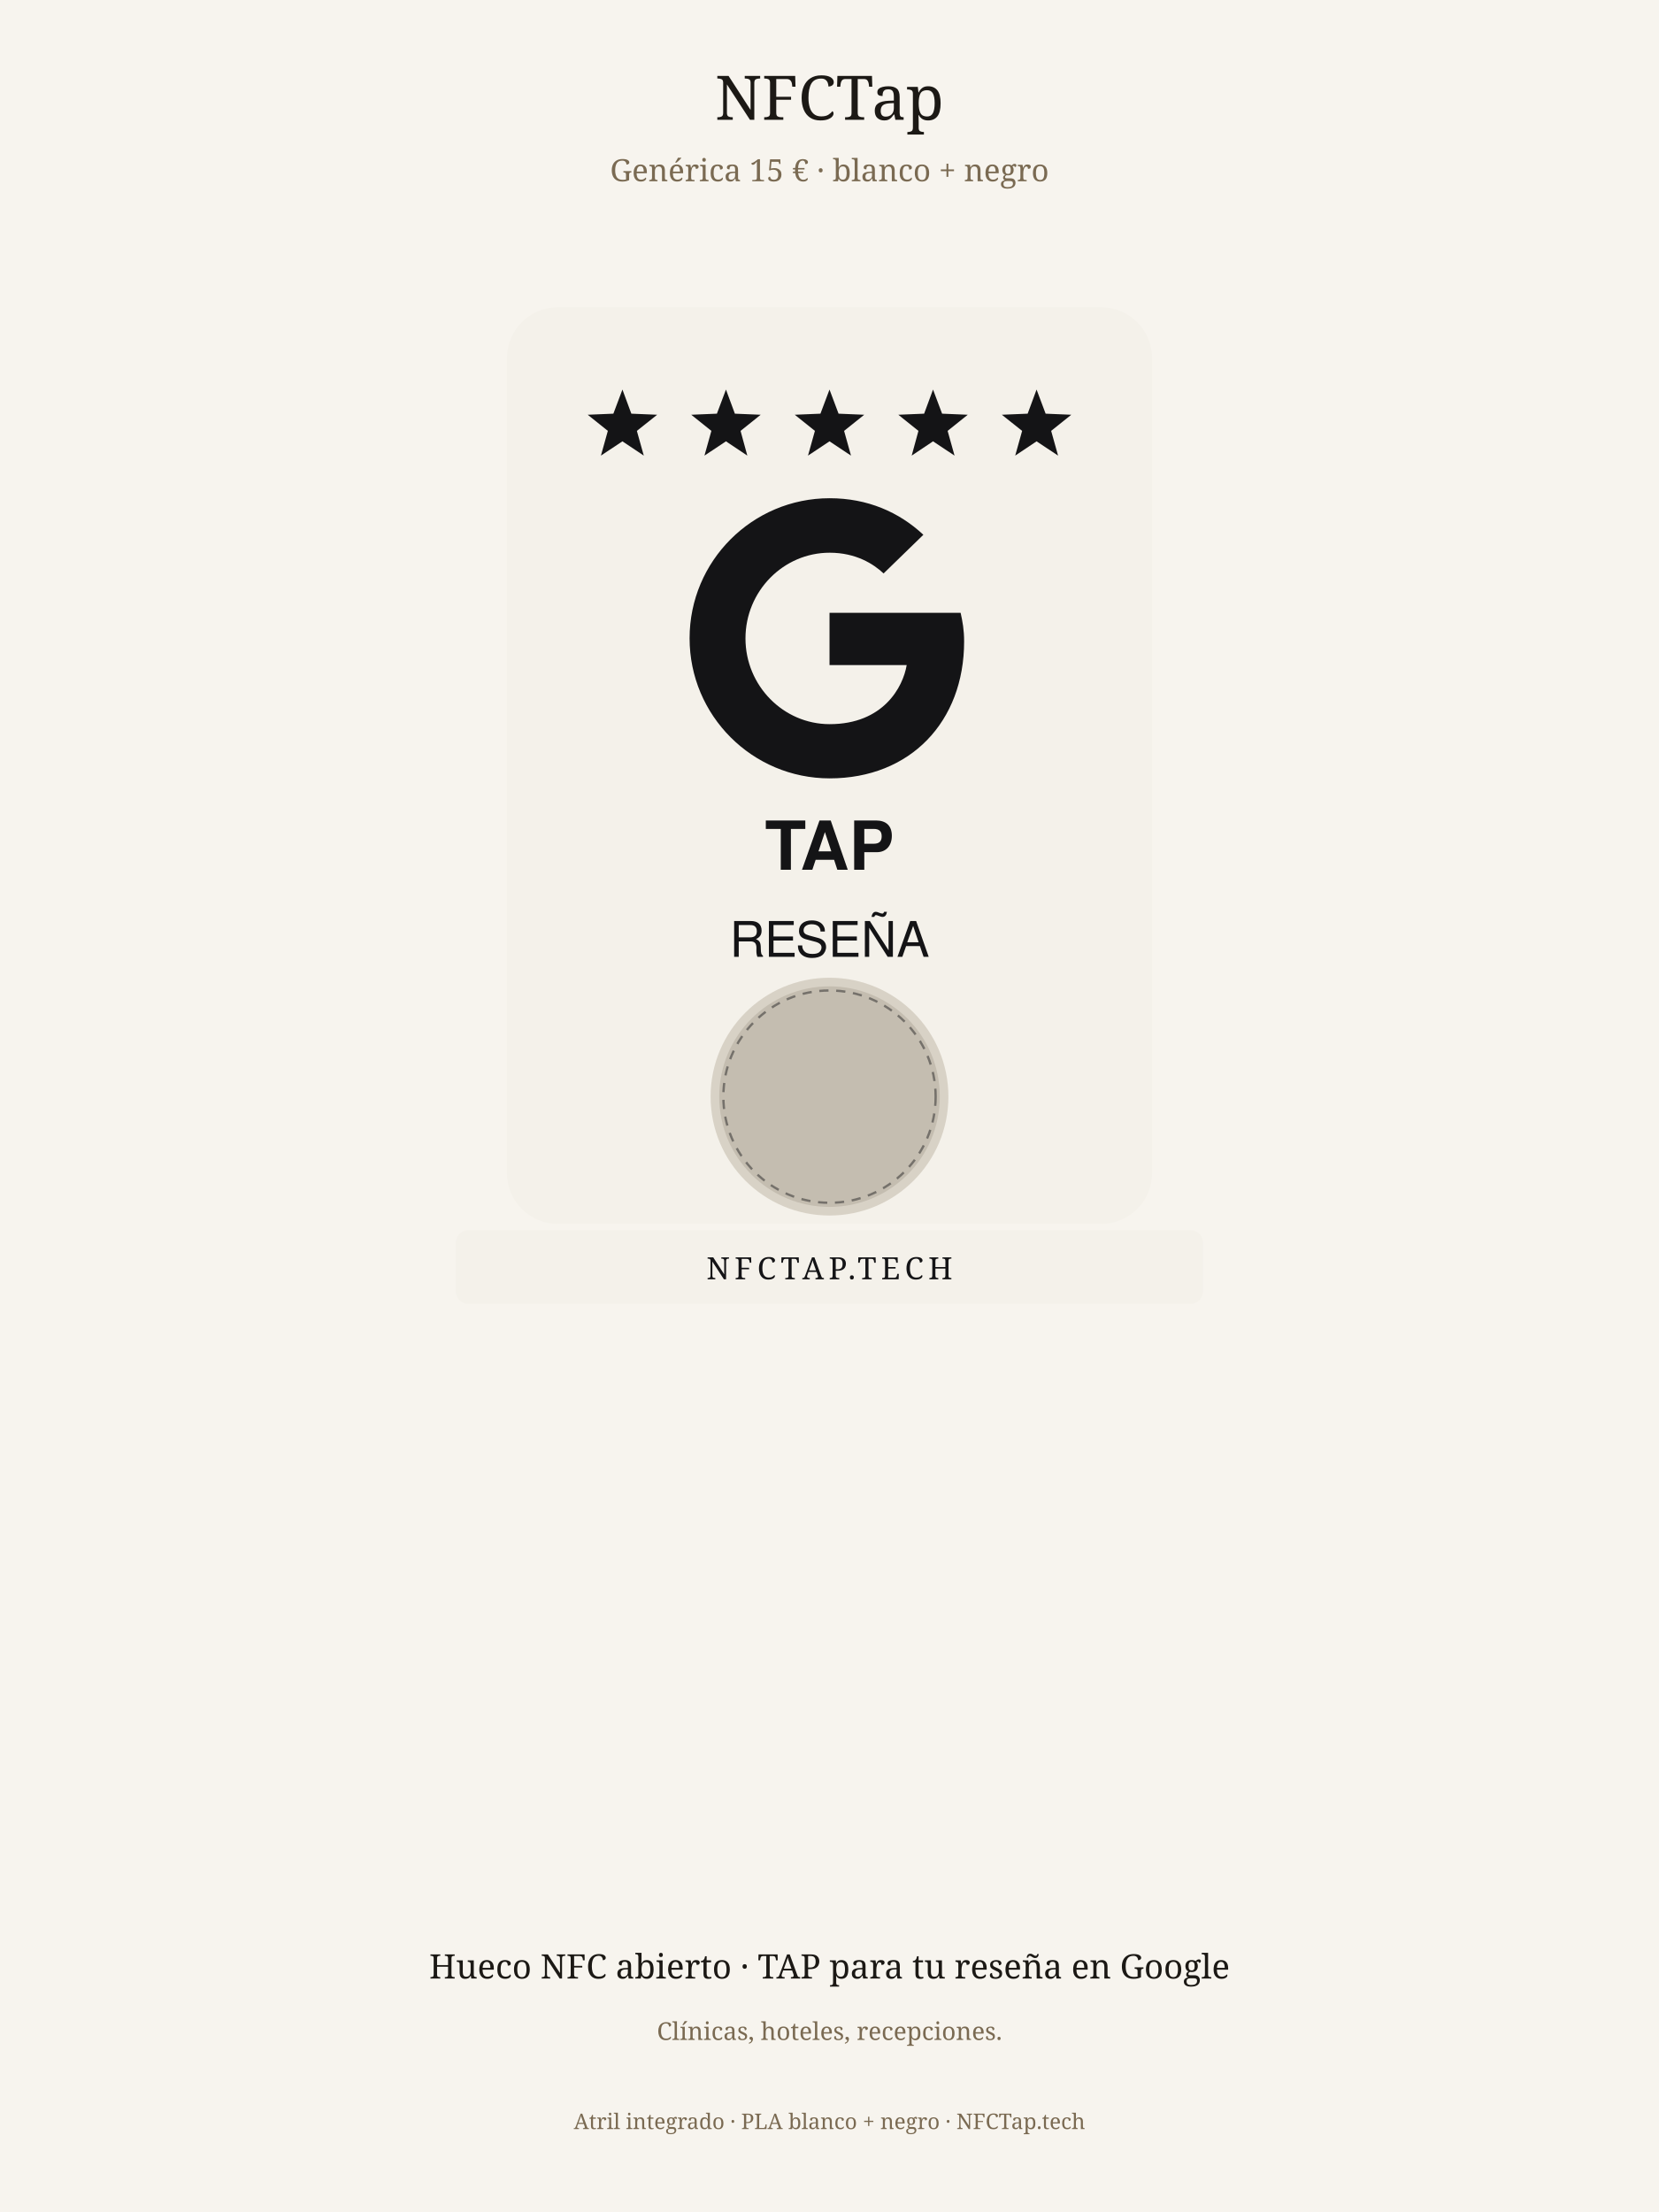
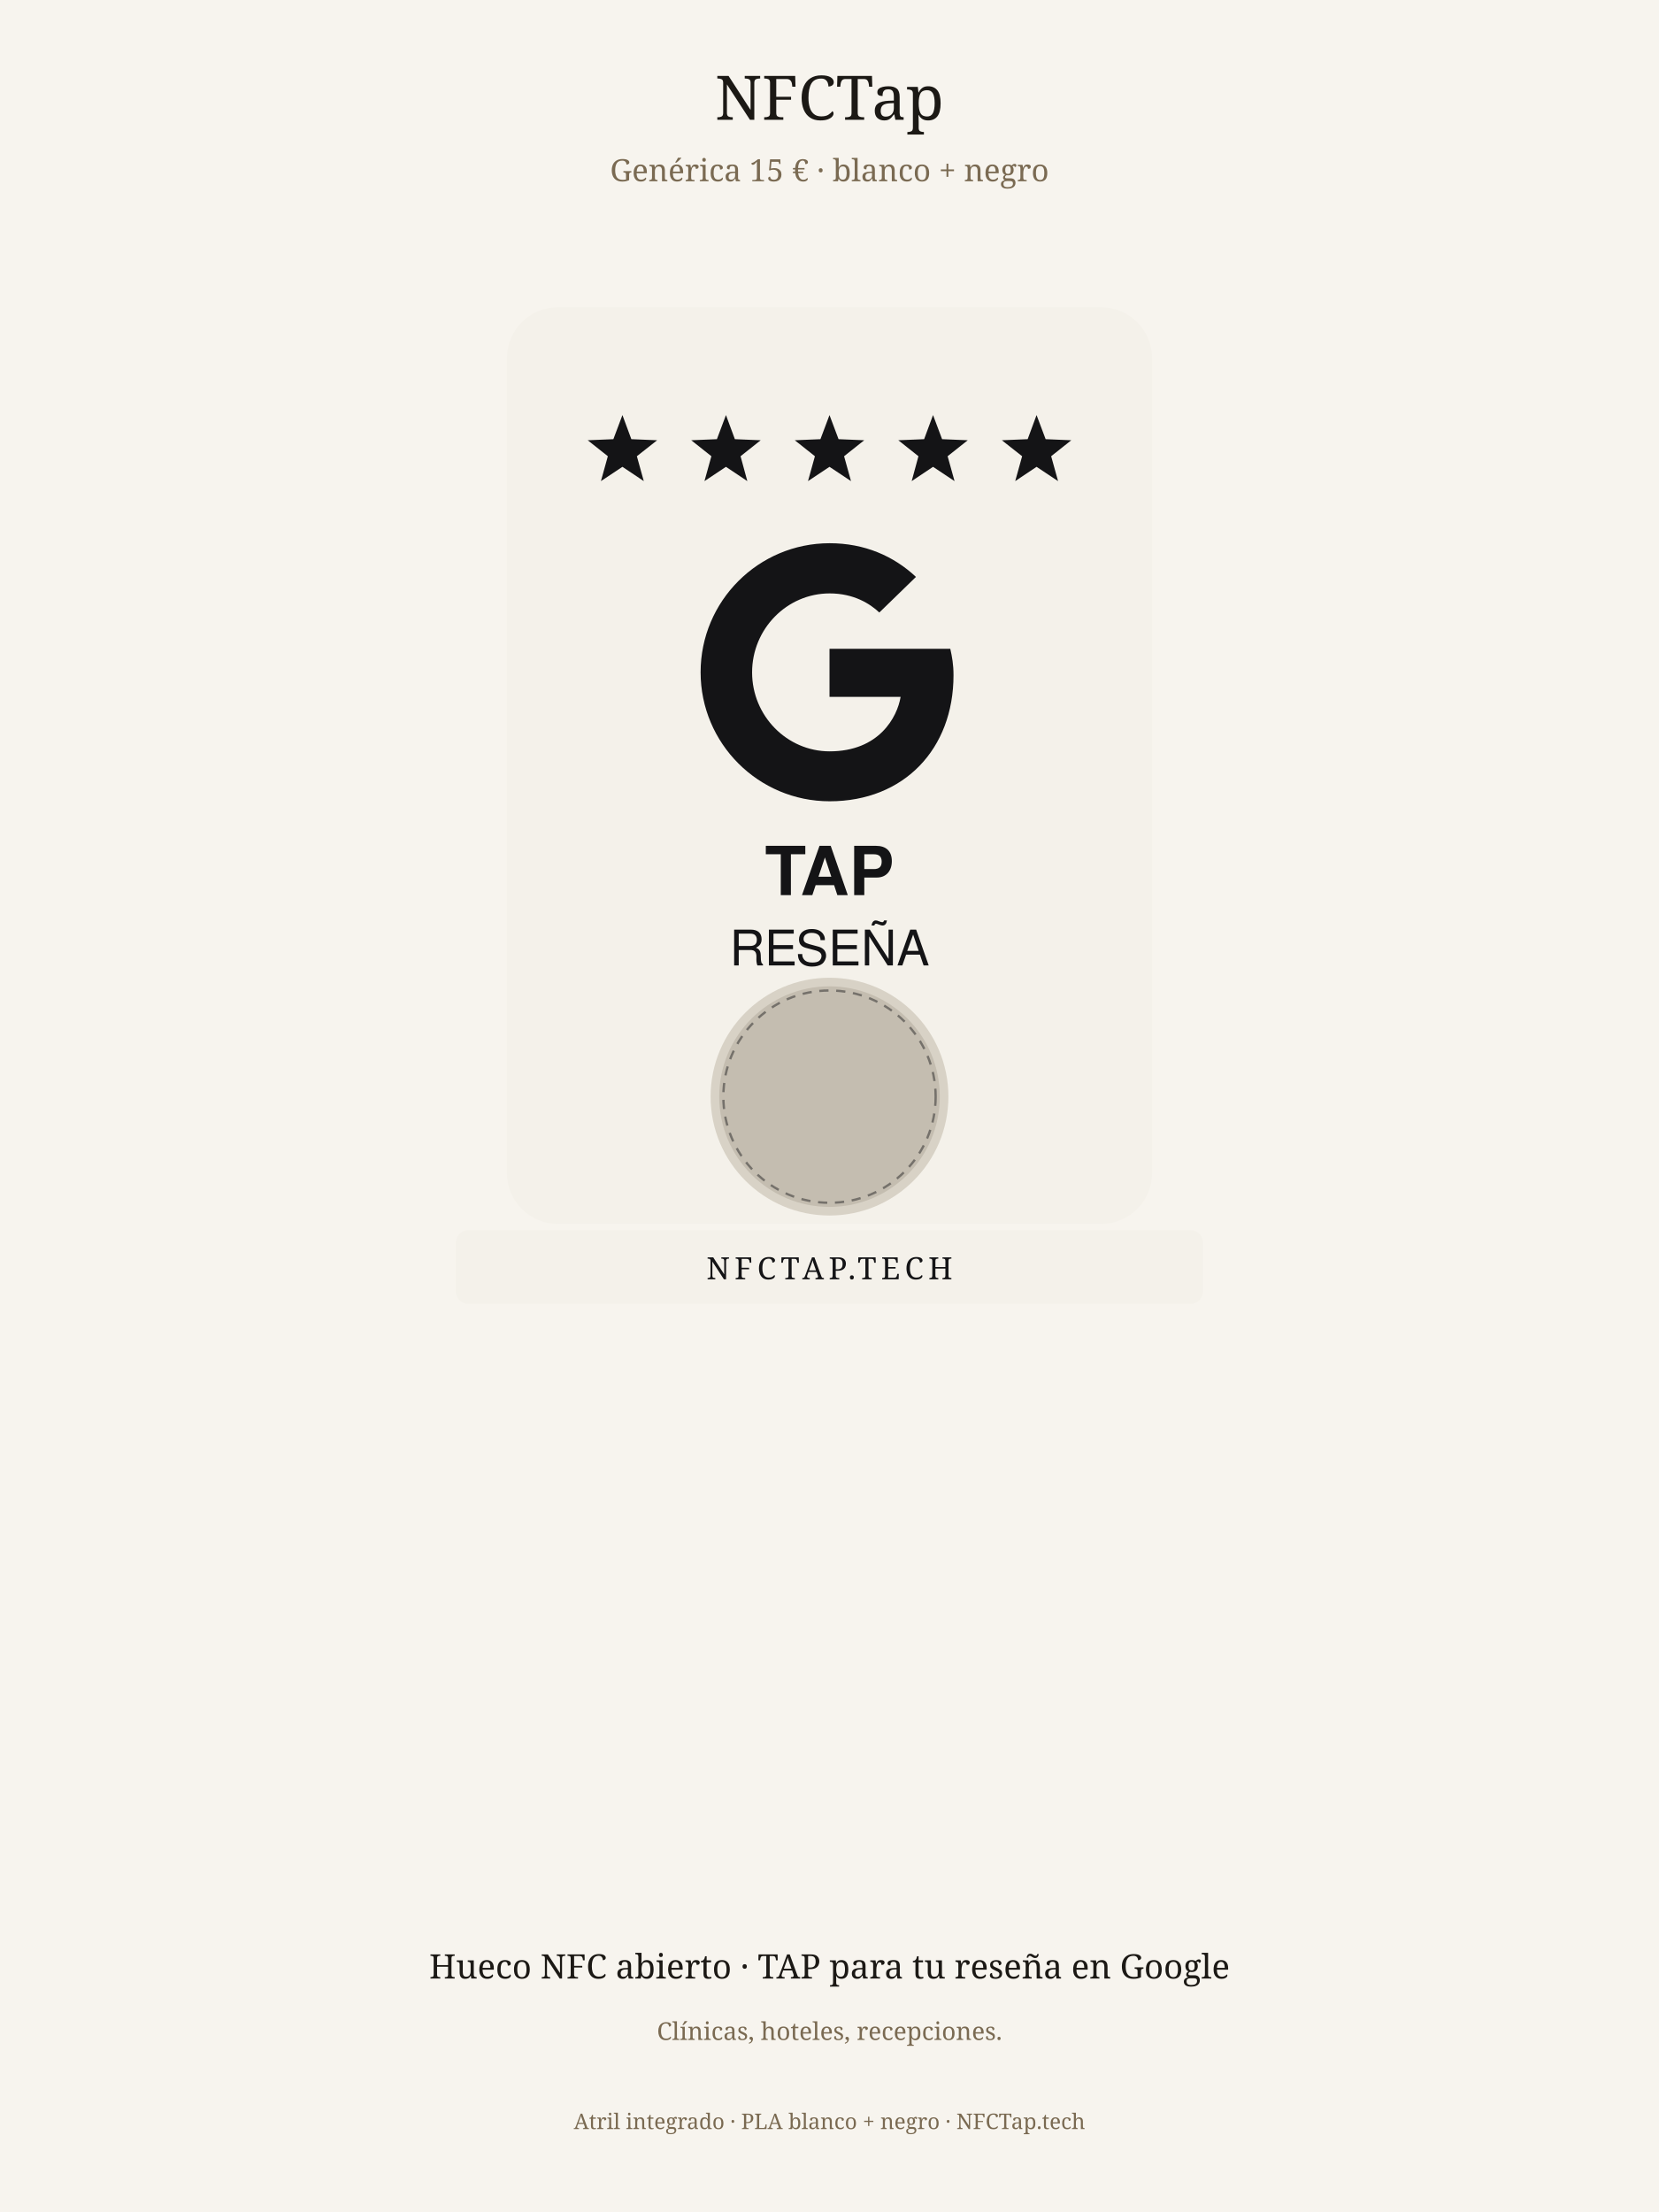
<svg xmlns="http://www.w3.org/2000/svg" viewBox="0 0 1080 1440" width="1080" height="1440">
  <rect width="1080" height="1440" fill="#F7F4EE" />
  <text x="540" y="78" text-anchor="middle" fill="#1C1915" font-family="Georgia, serif" font-size="40">NFCTap</text>
  <text x="540" y="118" text-anchor="middle" fill="#7A6A52" font-family="Georgia, serif" font-size="20">Genérica 15 € · blanco + negro</text>
  <rect x="330.0" y="200.0" width="420.0" height="596.8" rx="33.2" fill="#F4F1EA" />
-   <polygon points="405.2,253.6 411.0,269.3 427.8,270.0 414.6,280.5 419.1,296.6 405.2,287.3 391.2,296.6 395.7,280.5 382.6,270.0 399.3,269.3" fill="#141416" />
-   <polygon points="472.6,253.6 478.4,269.3 495.2,270.0 482.1,280.5 486.5,296.6 472.6,287.3 458.6,296.6 463.1,280.5 450.0,270.0 466.7,269.3" fill="#141416" />
-   <polygon points="540.0,253.6 545.9,269.3 562.6,270.0 549.5,280.5 554.0,296.6 540.0,287.3 526.0,296.6 530.5,280.5 517.4,270.0 534.1,269.3" fill="#141416" />
-   <polygon points="607.4,253.6 613.3,269.3 630.0,270.0 616.9,280.5 621.4,296.6 607.4,287.3 593.5,296.6 597.9,280.5 584.8,270.0 601.6,269.3" fill="#141416" />
-   <polygon points="674.8,253.6 680.7,269.3 697.4,270.0 684.3,280.5 688.8,296.6 674.8,287.3 660.9,296.6 665.4,280.5 652.2,270.0 669.0,269.3" fill="#141416" />
-   <g transform="translate(448.816 324.342) scale(10.13158)">
+   <polygon points="405.2,270.2 411.0,285.9 427.8,286.6 414.6,297.0 419.1,313.2 405.2,303.9 391.2,313.2 395.7,297.0 382.6,286.6 399.3,285.9" fill="#141416" />
+   <polygon points="472.6,270.2 478.4,285.9 495.2,286.6 482.1,297.0 486.5,313.2 472.6,303.9 458.6,313.2 463.1,297.0 450.0,286.6 466.7,285.9" fill="#141416" />
+   <polygon points="540.0,270.2 545.9,285.9 562.6,286.6 549.5,297.0 554.0,313.2 540.0,303.9 526.0,313.2 530.5,297.0 517.4,286.6 534.1,285.9" fill="#141416" />
+   <polygon points="607.4,270.2 613.3,285.9 630.0,286.6 616.9,297.0 621.4,313.2 607.4,303.9 593.5,313.2 597.9,297.0 584.8,286.6 601.6,285.9" fill="#141416" />
+   <polygon points="674.8,270.2 680.7,285.9 697.4,286.6 684.3,297.0 688.8,313.2 674.8,303.9 660.9,313.2 665.4,297.0 652.2,286.6 669.0,285.9" fill="#141416" />
+   <g transform="translate(456.000 353.632) scale(9.33333)">
    <path d="M9.001 10.71V7.362h8.424c.126.567.225 1.098.225 1.845 0 5.139-3.447 8.793-8.64 8.793-4.968 0-9-4.032-9-9s4.032-9 9-9c2.43 0 4.464.891 6.021 2.349l-2.556 2.484c-.648-.612-1.782-1.332-3.465-1.332-2.979 0-5.409 2.475-5.409 5.508s2.43 5.508 5.409 5.508c3.447 0 4.716-2.385 4.95-3.798H9.001v-.009z" fill="#141416" />
  </g>
-   <text x="540" y="566.2" text-anchor="middle" fill="#141416" font-family="Outfit, Helvetica, Arial, sans-serif" font-size="44" font-weight="700">TAP</text>
-   <text x="540" y="622.9" text-anchor="middle" fill="#141416" font-family="Outfit, Helvetica, Arial, sans-serif" font-size="32">RESEÑA</text>
+   <text x="540" y="582.7" text-anchor="middle" fill="#141416" font-family="Outfit, Helvetica, Arial, sans-serif" font-size="44" font-weight="700">TAP</text>
+   <text x="540" y="628.5" text-anchor="middle" fill="#141416" font-family="Outfit, Helvetica, Arial, sans-serif" font-size="32">RESEÑA</text>
  <circle cx="540" cy="713.9" r="77.4" fill="#d8d2c6" />
  <circle cx="540" cy="713.9" r="71.8" fill="#c4bdb0" />
  <circle cx="540" cy="713.9" r="69.1" fill="none" stroke="#141416" stroke-width="1.5" stroke-dasharray="6 5" opacity="0.45" />
  <rect x="296.8" y="800.8" width="486.3" height="48" rx="8" fill="#F4F1EA" />
  <text x="540" y="832.8" text-anchor="middle" fill="#141416" font-family="Georgia, serif" font-size="20" letter-spacing="3">NFCTAP.TECH</text>
  <text x="540" y="1288" text-anchor="middle" fill="#1C1915" font-family="Georgia, serif" font-size="22">Hueco NFC abierto · TAP para tu reseña en Google</text>
  <text x="540" y="1328" text-anchor="middle" fill="#7A6A52" font-family="Georgia, serif" font-size="16">Clínicas, hoteles, recepciones.</text>
  <text x="540" y="1386" text-anchor="middle" fill="#7A6A52" font-family="Georgia, serif" font-size="14">Atril integrado · PLA blanco + negro · NFCTap.tech</text>
</svg>
